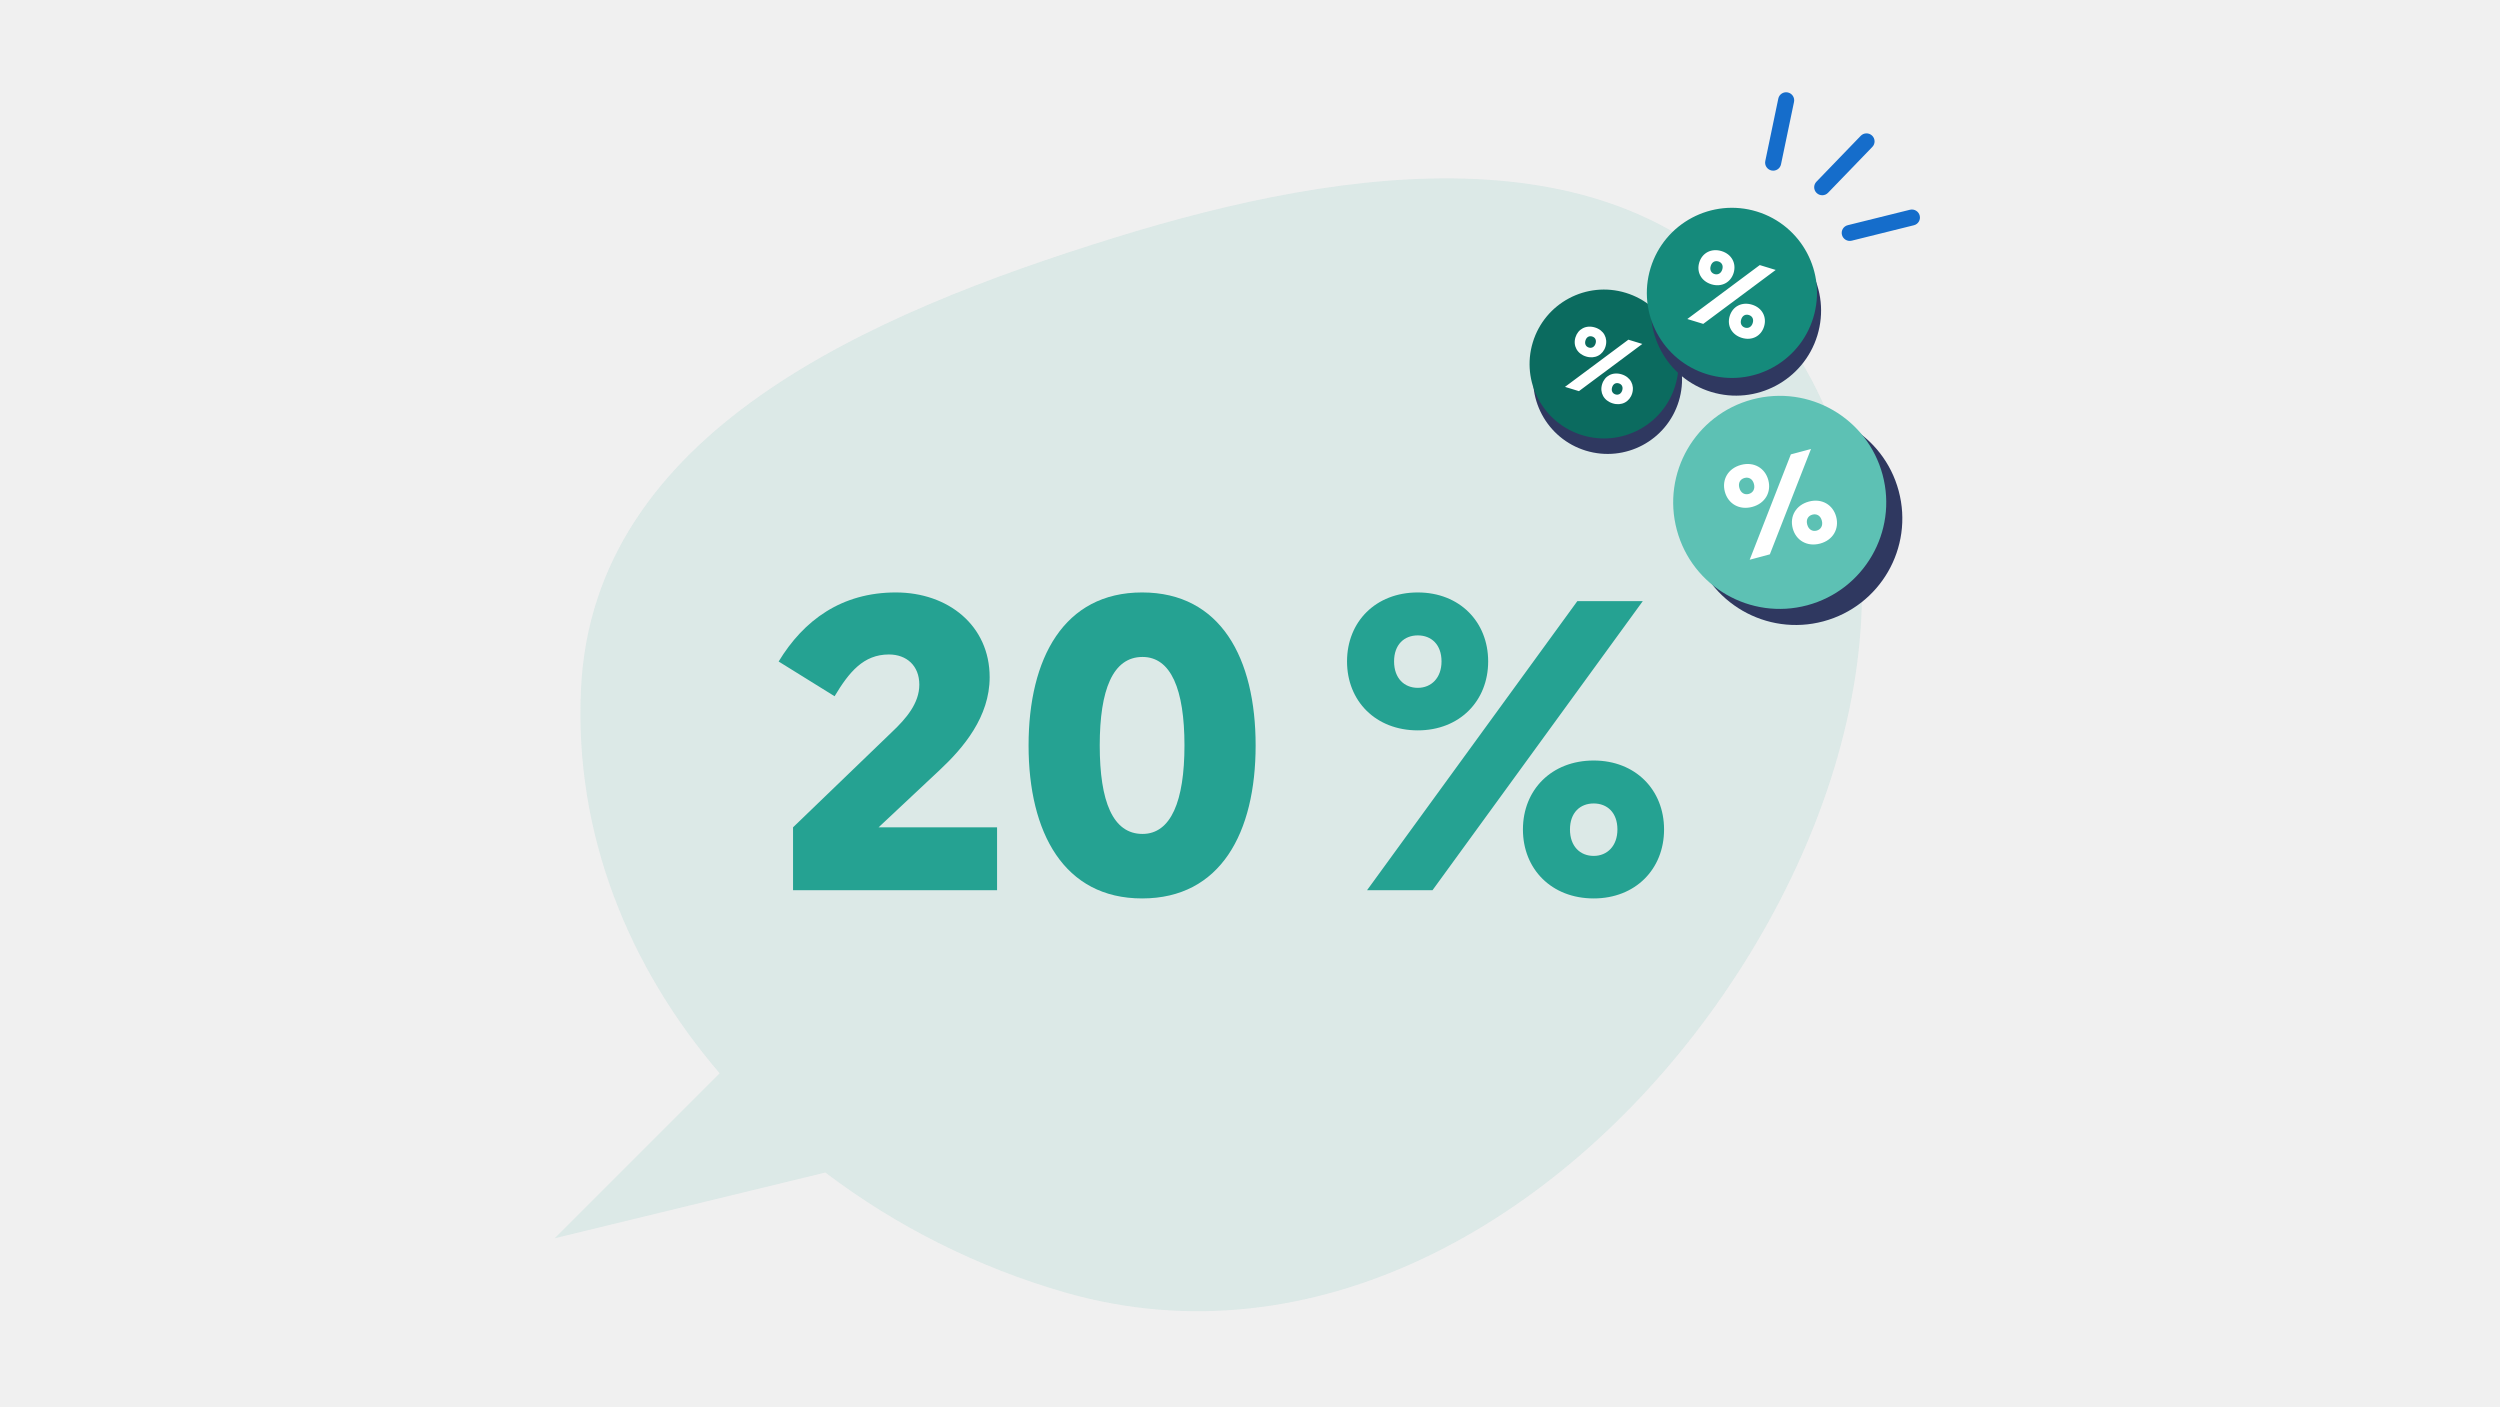
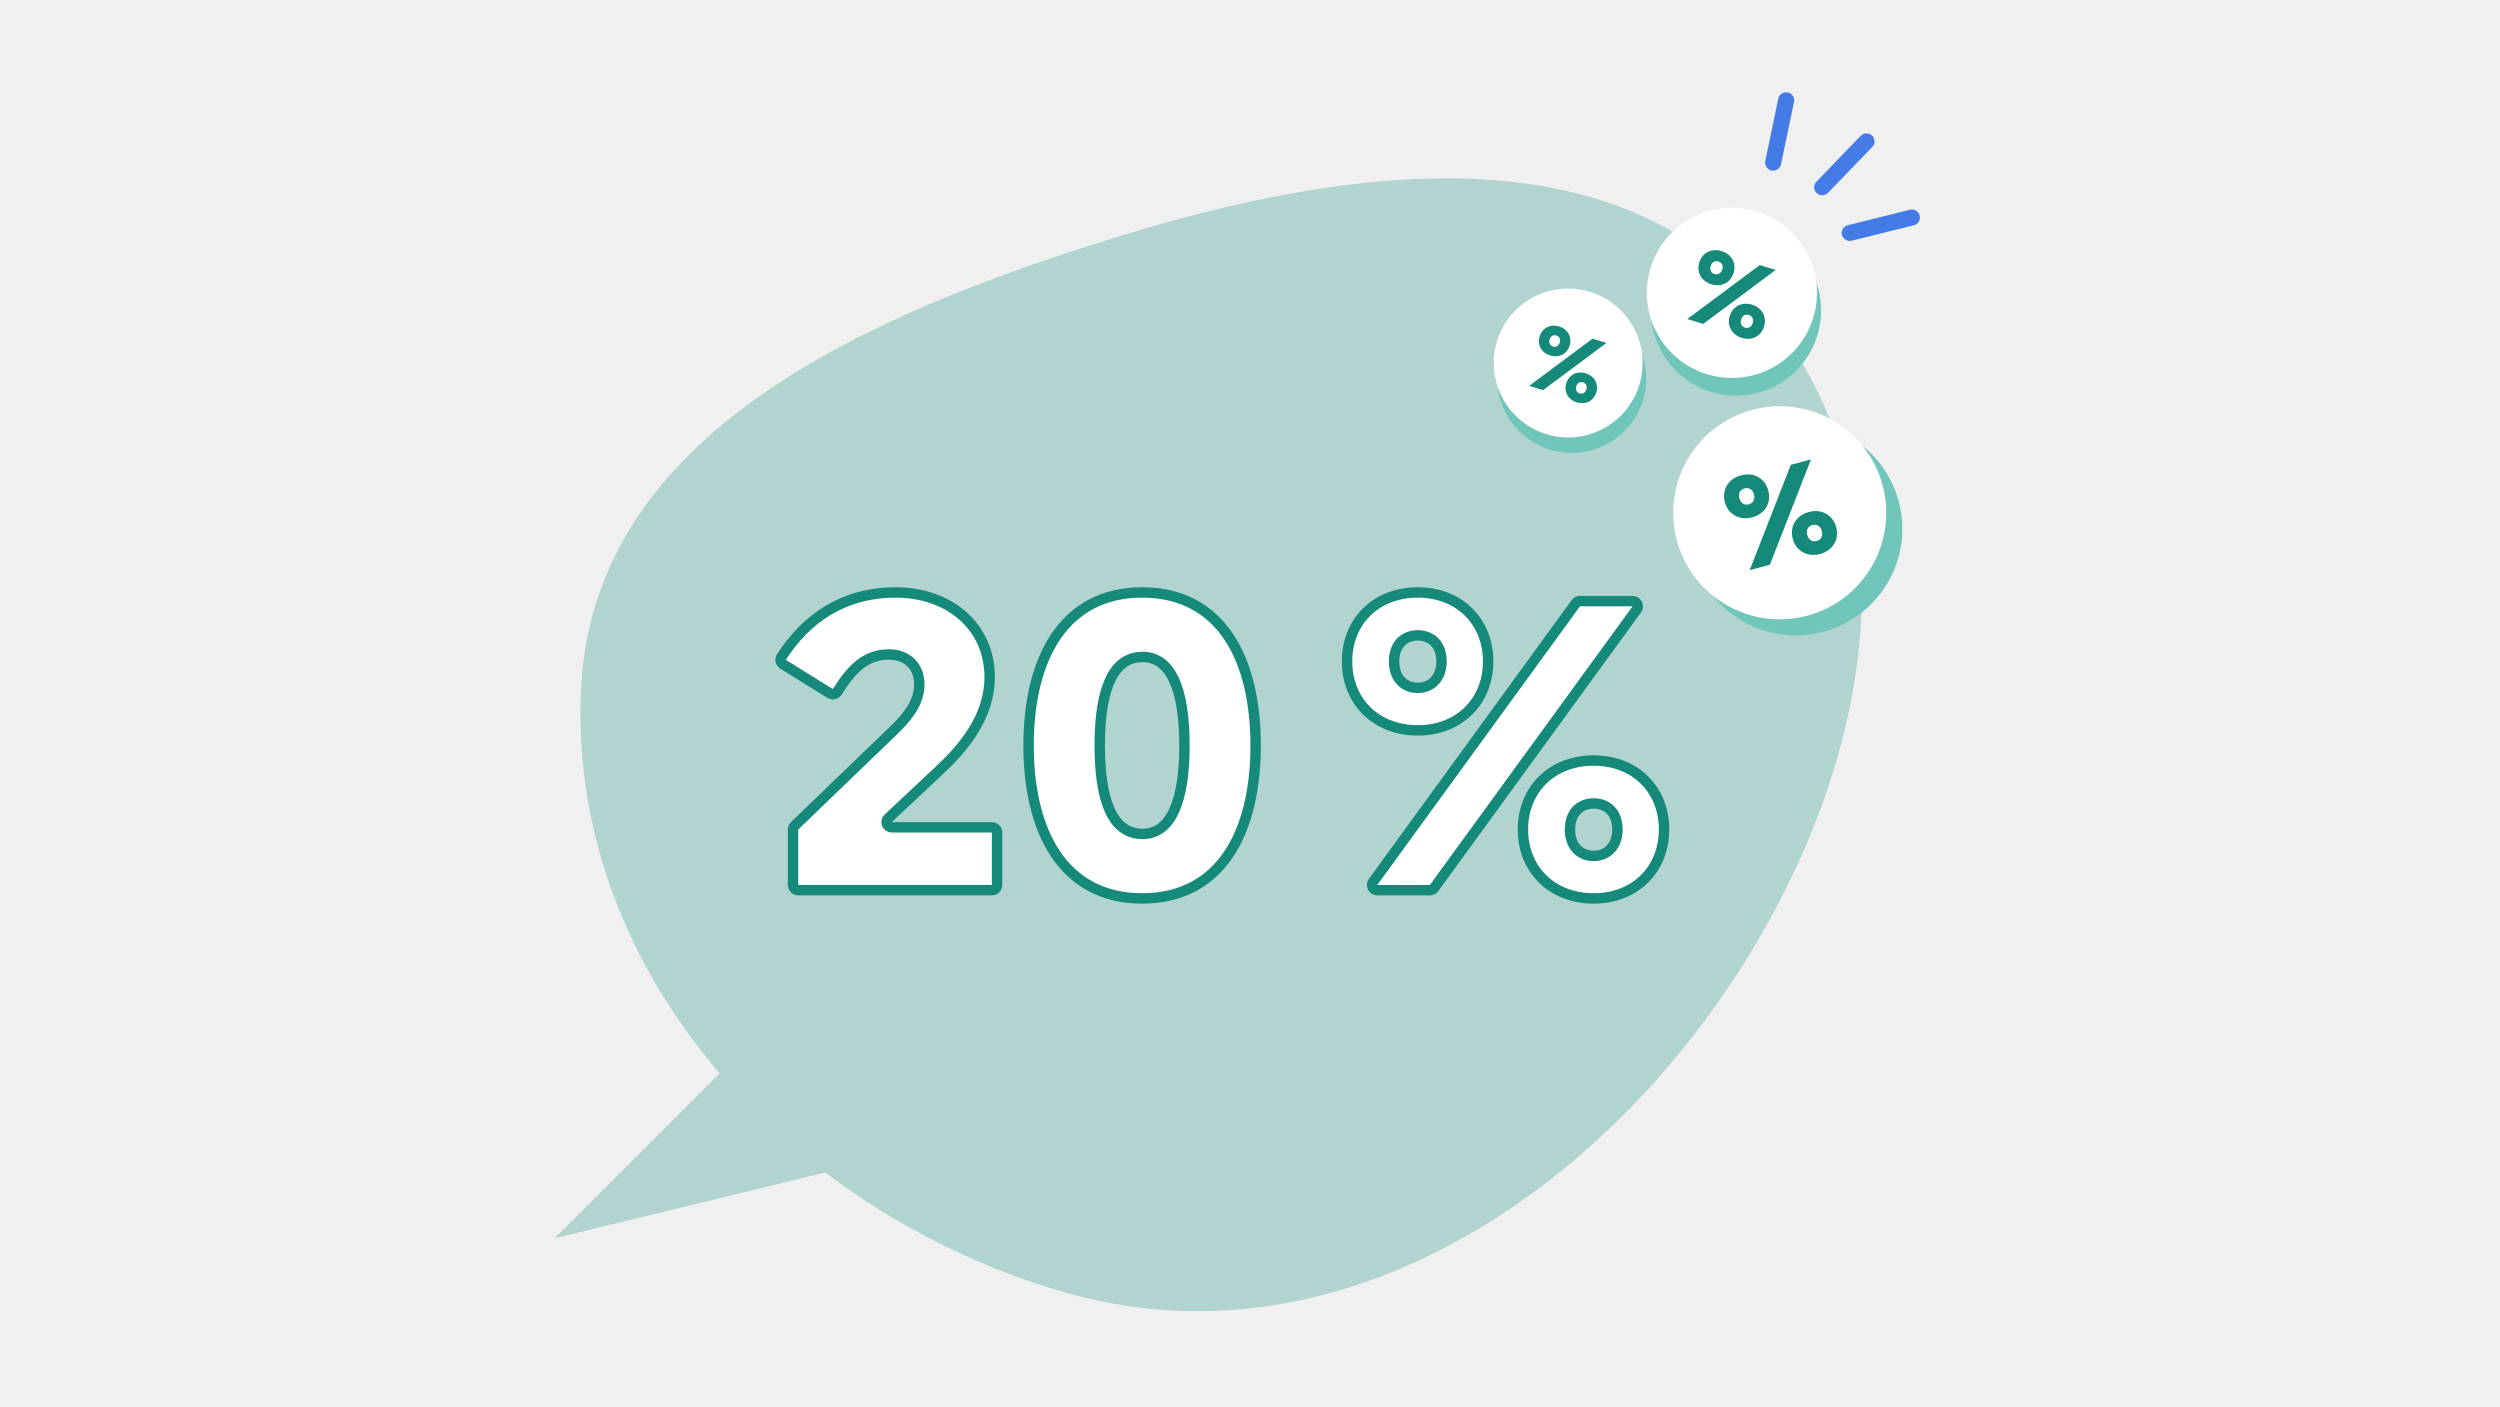
<svg xmlns="http://www.w3.org/2000/svg" width="1920" height="1080" viewBox="0 0 1920 1080" fill="none">
-   <path opacity="0.24" d="M856.108 182.521C666.836 241.189 455.47 332.157 446.21 529.279C440.995 640.312 482.702 742.595 552.704 824.272L426 950.977L633.853 900.477C688.236 941.744 751.143 973.417 818.055 992.62C1009.33 1047.51 1196.63 938.644 1313.39 778.154C1429.52 618.544 1481.8 402.126 1361.59 245.545C1247.59 97.056 1035.36 126.961 856.108 182.521Z" fill="#9BD0C9" />
-   <path d="M609.057 683.649V635.378L685.189 562.02C695.93 551.858 706.038 540.108 706.038 525.818C706.038 511.209 696.245 502.635 682.662 502.635C663.076 502.635 652.019 516.291 640.963 534.709L598 508.034C617.27 476.277 646.333 455 688.032 455C728.152 455 760.058 480.405 760.058 520.101C760.058 550.588 739.84 574.405 721.833 591.236L674.764 635.378H765.744V683.649H609.057Z" fill="#25A292" />
-   <path d="M877.134 455C937.471 455 964.323 505.493 964.323 572.5C964.323 639.507 937.471 690 877.134 690C817.112 690 789.945 639.507 789.945 572.5C789.945 505.493 817.112 455 877.134 455ZM877.45 504.541C854.705 504.541 844.596 529.628 844.596 572.5C844.596 615.689 854.705 640.459 877.45 640.459C899.247 640.459 909.672 615.372 909.672 572.5C909.672 529.311 899.247 504.541 877.45 504.541Z" fill="#25A292" />
-   <path d="M1088.87 455C1120.91 455 1142.91 477.517 1142.91 507.962C1142.91 538.408 1120.91 560.924 1088.87 560.924C1056.51 560.924 1034.52 538.408 1034.52 507.962C1034.52 477.517 1056.51 455 1088.87 455ZM1049.91 683.657L1211.4 461.66H1261.66L1100.18 683.657H1049.91ZM1088.87 528.259C1099.24 528.259 1107.09 520.648 1107.09 507.962C1107.09 494.96 1099.24 487.982 1088.87 487.982C1078.5 487.982 1070.65 494.96 1070.65 507.962C1070.65 520.965 1078.5 528.259 1088.87 528.259ZM1223.96 584.076C1256.01 584.076 1278 606.592 1278 637.038C1278 667.483 1256.01 690 1223.96 690C1191.6 690 1169.61 667.483 1169.61 637.038C1169.61 606.592 1191.6 584.076 1223.96 584.076ZM1223.96 657.335C1234.33 657.335 1242.18 649.723 1242.18 637.038C1242.18 624.035 1234.33 617.058 1223.96 617.058C1213.59 617.058 1205.74 624.035 1205.74 637.038C1205.74 650.04 1213.59 657.335 1223.96 657.335Z" fill="#25A292" />
-   <path d="M1289.3 308.159C1280.07 338.349 1248.11 355.341 1217.92 346.111C1187.73 336.881 1170.74 304.924 1179.97 274.733C1189.2 244.543 1221.15 227.551 1251.35 236.781C1281.54 246.011 1298.53 277.968 1289.3 308.159Z" fill="#2F3860" />
-   <path d="M1286.55 296.268C1277.32 326.459 1245.37 343.451 1215.18 334.221C1184.98 324.99 1167.99 293.033 1177.22 262.843C1186.45 232.652 1218.41 215.66 1248.6 224.891C1278.79 234.121 1295.78 266.078 1286.55 296.268Z" fill="#0B6B5F" />
-   <path d="M1224.93 251.489C1231.76 253.576 1234.99 259.752 1233.03 266.166C1231.07 272.58 1224.94 275.892 1218.11 273.805C1211.22 271.697 1207.98 265.521 1209.94 259.107C1211.91 252.693 1218.04 249.382 1224.93 251.489ZM1201.91 297.124L1250.6 260.872L1261.31 264.146L1212.62 300.398L1201.91 297.124ZM1220.21 266.923C1222.42 267.598 1224.59 266.506 1225.4 263.834C1226.24 261.094 1225.02 259.113 1222.81 258.438C1220.6 257.763 1218.48 258.721 1217.64 261.46C1216.8 264.2 1218.01 266.248 1220.21 266.923ZM1245.4 287.48C1252.22 289.567 1255.46 295.743 1253.5 302.157C1251.54 308.571 1245.4 311.882 1238.57 309.795C1231.68 307.688 1228.45 301.512 1230.41 295.098C1232.37 288.684 1238.5 285.372 1245.4 287.48ZM1240.68 302.914C1242.89 303.589 1245.05 302.497 1245.87 299.824C1246.7 297.085 1245.48 295.104 1243.27 294.428C1241.06 293.753 1238.94 294.712 1238.1 297.451C1237.27 300.19 1238.47 302.238 1240.68 302.914Z" fill="white" />
-   <path d="M1395.73 257.619C1385.18 292.123 1348.65 311.542 1314.15 300.993C1279.65 290.444 1260.23 253.922 1270.78 219.418C1281.32 184.914 1317.85 165.494 1352.35 176.043C1386.85 186.592 1406.27 223.115 1395.73 257.619Z" fill="#2F3860" />
-   <path d="M1392.59 244.029C1382.04 278.533 1345.52 297.953 1311.01 287.404C1276.51 276.855 1257.09 240.332 1267.64 205.828C1278.19 171.325 1314.71 151.905 1349.21 162.454C1383.72 173.003 1403.14 209.526 1392.59 244.029Z" fill="#158A7B" />
-   <path d="M1322.17 192.853C1329.97 195.238 1333.66 202.296 1331.42 209.627C1329.18 216.957 1322.17 220.741 1314.37 218.356C1306.49 215.948 1302.79 208.89 1305.04 201.559C1307.28 194.229 1314.29 190.444 1322.17 192.853ZM1295.85 245.007L1351.5 203.576L1363.74 207.317L1308.09 248.749L1295.85 245.007ZM1316.77 210.492C1319.3 211.263 1321.77 210.015 1322.7 206.961C1323.66 203.83 1322.26 201.566 1319.74 200.794C1317.21 200.022 1314.79 201.118 1313.83 204.248C1312.87 207.379 1314.25 209.72 1316.77 210.492ZM1345.55 233.985C1353.35 236.371 1357.05 243.429 1354.81 250.759C1352.57 258.089 1345.56 261.874 1337.76 259.489C1329.88 257.08 1326.18 250.022 1328.42 242.692C1330.66 235.361 1337.67 231.577 1345.55 233.985ZM1340.16 251.624C1342.68 252.396 1345.16 251.148 1346.09 248.093C1347.05 244.963 1345.65 242.698 1343.12 241.927C1340.6 241.155 1338.17 242.25 1337.22 245.381C1336.26 248.512 1337.64 250.852 1340.16 251.624Z" fill="white" />
-   <path d="M1458.19 377.002C1469.89 420.642 1443.99 465.499 1400.35 477.192C1356.71 488.886 1311.85 462.988 1300.16 419.347C1288.46 375.707 1314.36 330.851 1358 319.157C1401.64 307.464 1446.5 333.362 1458.19 377.002Z" fill="#2F3860" />
-   <path d="M1445.84 364.653C1457.54 408.293 1431.64 453.149 1388 464.843C1344.36 476.536 1299.5 450.638 1287.81 406.998C1276.11 363.358 1302.01 318.501 1345.65 306.808C1389.29 295.114 1434.15 321.012 1445.84 364.653Z" fill="#5DC1B4" />
-   <path d="M1337.1 357.038C1346.97 354.394 1355.58 359.436 1358.06 368.707C1360.55 377.979 1355.61 386.65 1345.74 389.294C1335.78 391.964 1327.17 386.921 1324.69 377.65C1322.2 368.379 1327.14 359.707 1337.1 357.038ZM1343.76 429.883L1375.37 348.957L1390.85 344.809L1359.24 425.736L1343.76 429.883ZM1343.08 379.347C1346.27 378.491 1348.07 375.525 1347.03 371.662C1345.97 367.703 1342.98 366.226 1339.79 367.081C1336.6 367.937 1334.75 370.71 1335.81 374.669C1336.87 378.629 1339.89 380.202 1343.08 379.347ZM1389.23 385.198C1399.1 382.554 1407.71 387.597 1410.19 396.868C1412.67 406.14 1407.74 414.811 1397.87 417.455C1387.91 420.125 1379.3 415.082 1376.82 405.811C1374.33 396.539 1379.27 387.868 1389.23 385.198ZM1395.21 407.507C1398.4 406.652 1400.2 403.686 1399.16 399.823C1398.1 395.864 1395.11 394.387 1391.92 395.242C1388.73 396.098 1386.88 398.87 1387.94 402.83C1389 406.79 1392.02 408.363 1395.21 407.507Z" fill="white" />
-   <path d="M1469.88 172.988C1473.18 172.17 1475.17 168.844 1474.33 165.56C1473.49 162.275 1470.13 160.277 1466.83 161.095L1419.06 172.954C1415.77 173.773 1413.77 177.099 1414.62 180.383C1415.46 183.667 1418.81 185.666 1422.11 184.847L1469.88 172.988Z" fill="#156DCB" />
-   <path d="M1377.81 78.263C1378.5 74.952 1376.35 71.698 1373.02 70.994C1369.69 70.29 1366.43 72.403 1365.74 75.714L1355.74 123.669C1355.05 126.98 1357.2 130.234 1360.53 130.938C1363.86 131.642 1367.12 129.529 1367.81 126.218L1377.81 78.263Z" fill="#156DCB" />
-   <path d="M1437.97 112.818C1440.32 110.384 1440.23 106.504 1437.77 104.153C1435.31 101.801 1431.41 101.869 1429.05 104.304L1395 139.569C1392.65 142.004 1392.73 145.884 1395.2 148.235C1397.66 150.586 1401.56 150.519 1403.91 148.084L1437.97 112.818Z" fill="#156DCB" />
+   <path d="M856.108 182.521C666.836 241.189 455.47 332.157 446.21 529.279C440.995 640.312 482.702 742.595 552.704 824.272L426 950.977L633.853 900.477C688.236 941.744 751.143 973.417 818.056 992.62C1009.33 1047.51 1196.63 938.644 1313.39 778.154C1429.52 618.544 1481.8 402.126 1361.59 245.545C1247.59 97.056 1035.36 126.961 856.108 182.521Z" fill="#B2D4D0" />
+   <path d="M613.057 683.649C610.847 683.649 609.057 681.858 609.057 679.649V637.079C609.057 635.992 609.499 634.952 610.281 634.198L685.189 562.02C695.93 551.858 706.038 540.108 706.038 525.818C706.038 511.209 696.245 502.635 682.662 502.635C664.325 502.635 653.465 514.604 643.081 531.245C641.899 533.139 639.41 533.745 637.513 532.568L601.364 510.122C599.5 508.965 598.912 506.519 600.1 504.676C619.36 474.786 647.82 455 688.032 455C728.152 455 760.058 480.405 760.058 520.101C760.058 550.588 739.84 574.405 721.833 591.236L682.141 628.461C679.496 630.941 681.251 635.378 684.877 635.378H761.744C763.953 635.378 765.744 637.169 765.744 639.378V679.649C765.744 681.858 763.953 683.649 761.744 683.649H613.057Z" fill="white" />
+   <path d="M877.134 455C937.471 455 964.323 505.493 964.323 572.5C964.323 639.507 937.471 690 877.134 690C817.112 690 789.945 639.507 789.945 572.5C789.945 505.493 817.112 455 877.134 455ZM877.45 504.541C854.705 504.541 844.596 529.628 844.596 572.5C844.596 615.689 854.705 640.459 877.45 640.459C899.247 640.459 909.672 615.372 909.672 572.5C909.672 529.311 899.247 504.541 877.45 504.541Z" fill="white" />
+   <path d="M1088.87 455C1120.91 455 1142.91 477.517 1142.91 507.962C1142.91 538.408 1120.91 560.924 1088.87 560.924C1056.51 560.924 1034.52 538.408 1034.52 507.962C1034.52 477.517 1056.51 455 1088.87 455ZM1057.77 683.657C1054.5 683.657 1052.61 679.948 1054.53 677.304L1210.2 463.307C1210.95 462.272 1212.15 461.66 1213.43 461.66H1253.81C1257.08 461.66 1258.96 465.369 1257.04 468.013L1101.38 682.01C1100.62 683.045 1099.42 683.657 1098.14 683.657H1057.77ZM1088.87 528.259C1099.24 528.259 1107.09 520.648 1107.09 507.962C1107.09 494.96 1099.24 487.982 1088.87 487.982C1078.5 487.982 1070.65 494.96 1070.65 507.962C1070.65 520.965 1078.5 528.259 1088.87 528.259ZM1223.96 584.076C1256.01 584.076 1278 606.592 1278 637.038C1278 667.483 1256.01 690 1223.96 690C1191.6 690 1169.61 667.483 1169.61 637.038C1169.61 606.592 1191.6 584.076 1223.96 584.076ZM1223.96 657.335C1234.33 657.335 1242.18 649.723 1242.18 637.038C1242.18 624.035 1234.33 617.058 1223.96 617.058C1213.59 617.058 1205.74 624.035 1205.74 637.038C1205.74 650.04 1213.59 657.335 1223.96 657.335Z" fill="white" />
+   <path d="M613.057 683.649C610.847 683.649 609.057 681.858 609.057 679.649V637.079C609.057 635.992 609.499 634.952 610.281 634.198L685.189 562.02C695.93 551.858 706.038 540.108 706.038 525.818C706.038 511.209 696.245 502.635 682.662 502.635C664.325 502.635 653.465 514.604 643.081 531.245C641.899 533.139 639.41 533.745 637.513 532.568L601.364 510.122C599.5 508.965 598.912 506.519 600.1 504.676C619.36 474.786 647.82 455 688.032 455C728.152 455 760.058 480.405 760.058 520.101C760.058 550.588 739.84 574.405 721.833 591.236L682.141 628.461C679.496 630.941 681.251 635.378 684.877 635.378H761.744C763.953 635.378 765.744 637.169 765.744 639.378V679.649C765.744 681.858 763.953 683.649 761.744 683.649H613.057Z" stroke="#158A7B" stroke-width="8" />
+   <path d="M877.134 455C937.471 455 964.323 505.493 964.323 572.5C964.323 639.507 937.471 690 877.134 690C817.112 690 789.945 639.507 789.945 572.5C789.945 505.493 817.112 455 877.134 455ZM877.45 504.541C854.705 504.541 844.596 529.628 844.596 572.5C844.596 615.689 854.705 640.459 877.45 640.459C899.247 640.459 909.672 615.372 909.672 572.5C909.672 529.311 899.247 504.541 877.45 504.541Z" stroke="#158A7B" stroke-width="8" />
+   <path d="M1088.87 455C1120.91 455 1142.91 477.517 1142.91 507.962C1142.91 538.408 1120.91 560.924 1088.87 560.924C1056.51 560.924 1034.52 538.408 1034.52 507.962C1034.52 477.517 1056.51 455 1088.87 455ZM1057.77 683.657C1054.5 683.657 1052.61 679.948 1054.53 677.304L1210.2 463.307C1210.95 462.272 1212.15 461.66 1213.43 461.66H1253.81C1257.08 461.66 1258.96 465.369 1257.04 468.013L1101.38 682.01C1100.62 683.045 1099.42 683.657 1098.14 683.657H1057.77ZM1088.87 528.259C1099.24 528.259 1107.09 520.648 1107.09 507.962C1107.09 494.96 1099.24 487.982 1088.87 487.982C1078.5 487.982 1070.65 494.96 1070.65 507.962C1070.65 520.965 1078.5 528.259 1088.87 528.259ZM1223.96 584.076C1256.01 584.076 1278 606.592 1278 637.038C1278 667.483 1256.01 690 1223.96 690C1191.6 690 1169.61 667.483 1169.61 637.038C1169.61 606.592 1191.6 584.076 1223.96 584.076ZM1223.96 657.335C1234.33 657.335 1242.18 649.723 1242.18 637.038C1242.18 624.035 1234.33 617.058 1223.96 617.058C1213.59 617.058 1205.74 624.035 1205.74 637.038C1205.74 650.04 1213.59 657.335 1223.96 657.335Z" stroke="#158A7B" stroke-width="8" />
+   <path d="M1261.77 307.391C1252.54 337.582 1220.58 354.574 1190.39 345.343C1160.2 336.113 1143.21 304.156 1152.44 273.966C1161.67 243.775 1193.63 226.783 1223.82 236.013C1254.01 245.244 1271 277.201 1261.77 307.391Z" fill="#71C6BB" />
+   <path d="M1259.03 295.501C1249.8 325.691 1217.84 342.683 1187.65 333.453C1157.46 324.223 1140.47 292.266 1149.7 262.075C1158.93 231.885 1190.88 214.893 1221.07 224.123C1251.26 233.353 1268.26 265.31 1259.03 295.501Z" fill="white" />
+   <path d="M1197.41 250.722C1204.23 252.809 1207.47 258.985 1205.51 265.399C1203.54 271.813 1197.41 275.124 1190.58 273.037C1183.69 270.93 1180.46 264.754 1182.42 258.34C1184.38 251.926 1190.51 248.614 1197.41 250.722ZM1174.38 296.356L1223.08 260.104L1233.78 263.378L1185.09 299.63L1174.38 296.356ZM1192.69 266.155C1194.9 266.831 1197.06 265.739 1197.88 263.066C1198.71 260.327 1197.49 258.345 1195.28 257.67C1193.07 256.995 1190.95 257.953 1190.11 260.693C1189.28 263.432 1190.48 265.48 1192.69 266.155ZM1217.87 286.712C1224.7 288.799 1227.93 294.975 1225.97 301.389C1224.01 307.803 1217.87 311.115 1211.05 309.028C1204.15 306.92 1200.92 300.744 1202.88 294.33C1204.84 287.916 1210.98 284.605 1217.87 286.712ZM1213.15 302.146C1215.36 302.821 1217.52 301.729 1218.34 299.057C1219.18 296.317 1217.95 294.336 1215.75 293.661C1213.54 292.986 1211.41 293.944 1210.58 296.683C1209.74 299.423 1210.94 301.471 1213.15 302.146Z" fill="#158A7B" />
+   <path d="M1395.73 257.619C1385.18 292.123 1348.65 311.542 1314.15 300.993C1279.65 290.444 1260.23 253.922 1270.78 219.418C1281.32 184.914 1317.85 165.494 1352.35 176.043C1386.85 186.592 1406.27 223.115 1395.73 257.619Z" fill="#71C6BB" />
+   <path d="M1392.59 244.029C1382.04 278.533 1345.52 297.953 1311.01 287.404C1276.51 276.855 1257.09 240.332 1267.64 205.828C1278.19 171.325 1314.71 151.905 1349.21 162.454C1383.72 173.003 1403.14 209.526 1392.59 244.029Z" fill="white" />
+   <path d="M1322.17 192.853C1329.97 195.238 1333.66 202.296 1331.42 209.627C1329.18 216.957 1322.17 220.741 1314.37 218.356C1306.49 215.948 1302.79 208.89 1305.04 201.559C1307.28 194.229 1314.29 190.444 1322.17 192.853ZM1295.85 245.007L1351.5 203.576L1363.74 207.317L1308.09 248.749L1295.85 245.007ZM1316.77 210.492C1319.3 211.263 1321.77 210.015 1322.7 206.961C1323.66 203.83 1322.26 201.566 1319.74 200.794C1317.21 200.022 1314.79 201.118 1313.83 204.248C1312.87 207.379 1314.25 209.72 1316.77 210.492ZM1345.55 233.985C1353.35 236.371 1357.05 243.429 1354.81 250.759C1352.57 258.089 1345.56 261.874 1337.76 259.489C1329.88 257.08 1326.18 250.022 1328.42 242.692C1330.66 235.361 1337.67 231.577 1345.55 233.985ZM1340.16 251.624C1342.68 252.396 1345.16 251.148 1346.09 248.093C1347.05 244.963 1345.65 242.698 1343.12 241.927C1340.6 241.155 1338.17 242.25 1337.22 245.381C1336.26 248.512 1337.64 250.852 1340.16 251.624Z" fill="#158A7B" />
+   <path d="M1458.19 385.002C1469.89 428.642 1443.99 473.499 1400.35 485.192C1356.71 496.886 1311.85 470.988 1300.16 427.347C1288.46 383.707 1314.36 338.851 1358 327.157C1401.64 315.464 1446.5 341.362 1458.19 385.002Z" fill="#71C6BB" />
+   <path d="M1445.84 372.653C1457.54 416.293 1431.64 461.149 1388 472.843C1344.36 484.536 1299.5 458.638 1287.81 414.998C1276.11 371.358 1302.01 326.501 1345.65 314.808C1389.29 303.114 1434.15 329.012 1445.84 372.653Z" fill="white" />
+   <path d="M1337.1 365.038C1346.97 362.394 1355.58 367.436 1358.06 376.707C1360.55 385.979 1355.61 394.65 1345.74 397.294C1335.78 399.964 1327.17 394.921 1324.69 385.65C1322.2 376.379 1327.14 367.707 1337.1 365.038ZM1343.76 437.883L1375.37 356.957L1390.85 352.809L1359.24 433.736L1343.76 437.883ZM1343.08 387.347C1346.27 386.491 1348.07 383.525 1347.03 379.662C1345.97 375.703 1342.98 374.226 1339.79 375.081C1336.6 375.937 1334.75 378.71 1335.81 382.669C1336.87 386.629 1339.89 388.202 1343.08 387.347ZM1389.23 393.198C1399.1 390.554 1407.71 395.597 1410.19 404.868C1412.67 414.14 1407.74 422.811 1397.87 425.455C1387.91 428.125 1379.3 423.082 1376.82 413.811C1374.33 404.539 1379.27 395.868 1389.23 393.198ZM1395.21 415.507C1398.4 414.652 1400.2 411.686 1399.16 407.823C1398.1 403.864 1395.11 402.387 1391.92 403.242C1388.73 404.098 1386.88 406.87 1387.94 410.83C1389 414.79 1392.02 416.363 1395.21 415.507Z" fill="#158A7B" />
+   <path d="M1469.88 172.988C1473.18 172.17 1475.17 168.844 1474.33 165.56C1473.49 162.275 1470.13 160.277 1466.83 161.095L1419.06 172.954C1415.77 173.773 1413.77 177.099 1414.62 180.383C1415.46 183.667 1418.81 185.666 1422.11 184.847L1469.88 172.988Z" fill="#457BE7" />
+   <path d="M1377.81 78.263C1378.5 74.952 1376.35 71.698 1373.02 70.994C1369.69 70.29 1366.43 72.403 1365.74 75.714L1355.74 123.669C1355.05 126.98 1357.2 130.234 1360.53 130.938C1363.86 131.642 1367.12 129.529 1367.81 126.218L1377.81 78.263Z" fill="#457BE7" />
+   <path d="M1437.97 112.818C1440.32 110.384 1440.23 106.504 1437.77 104.153C1435.31 101.801 1431.41 101.869 1429.05 104.304L1395 139.569C1392.65 142.004 1392.73 145.884 1395.2 148.235C1397.66 150.586 1401.56 150.519 1403.91 148.084L1437.97 112.818Z" fill="#457BE7" />
</svg>
